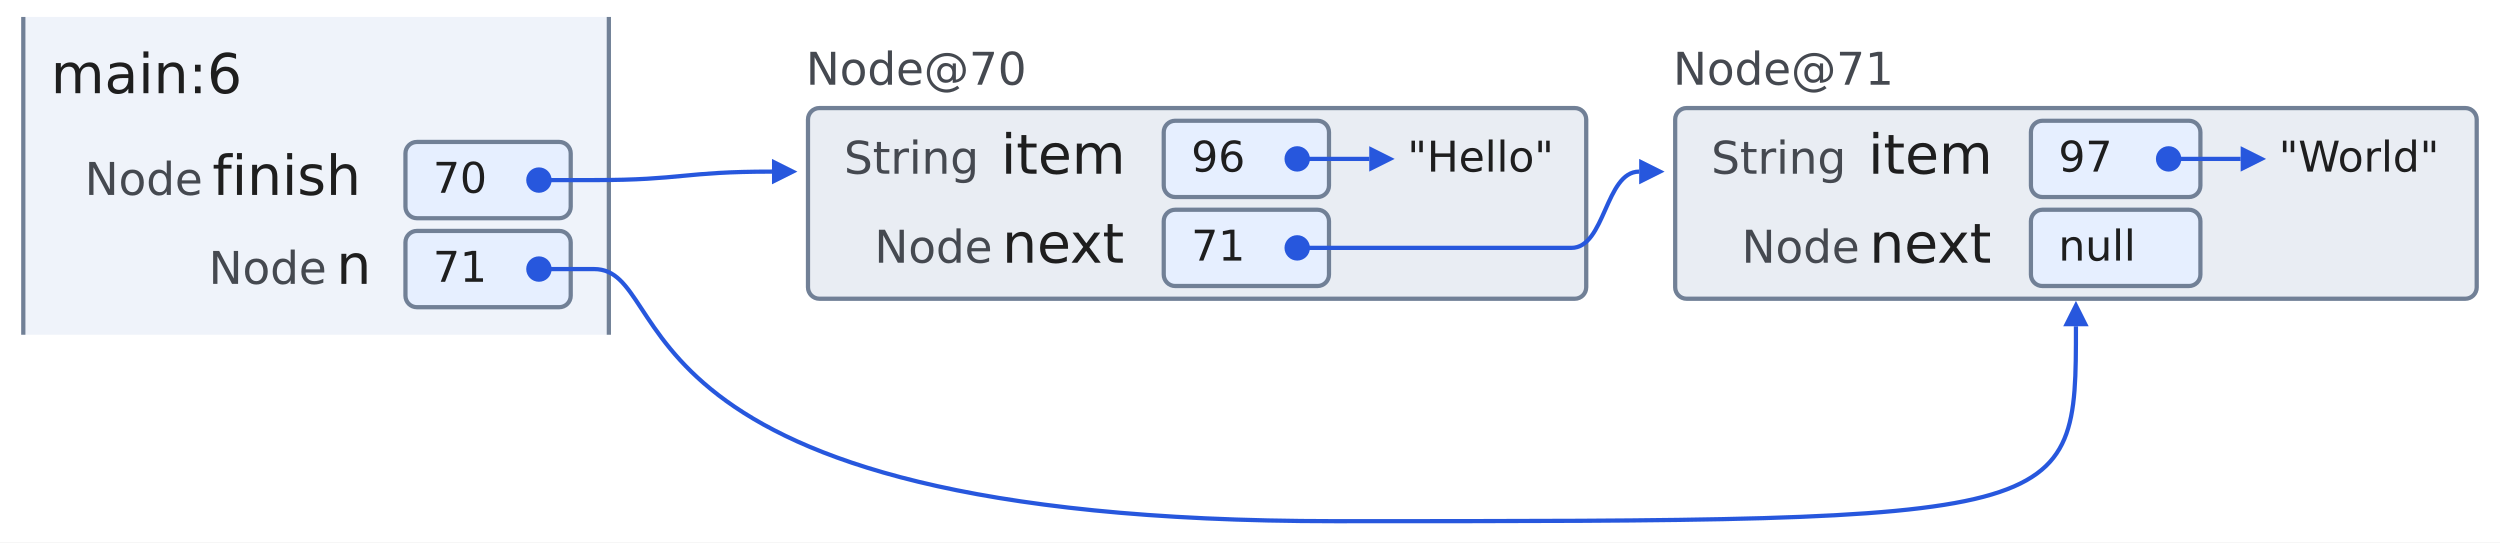
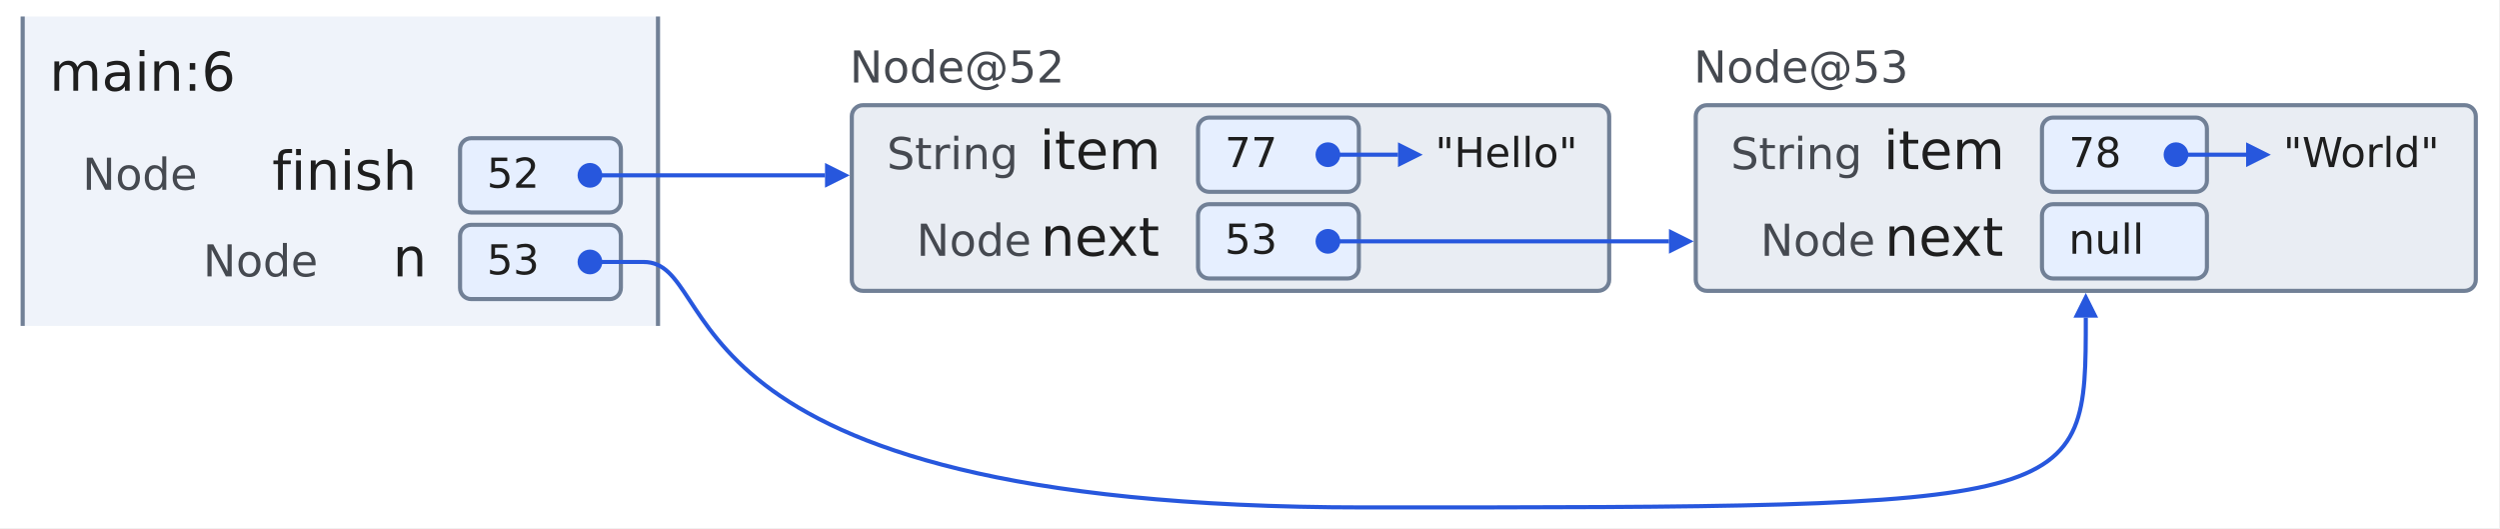
- <svg xmlns="http://www.w3.org/2000/svg" width="590" height="128" viewBox="0 0 590 128" role="img" aria-labelledby="state-title" aria-describedby="state-description" style="user-select:text;-webkit-user-select:text" class="codevis-diagram">
+ <svg xmlns="http://www.w3.org/2000/svg" width="606" height="128" viewBox="0 0 606 128" role="img" aria-labelledby="state-title" aria-describedby="state-description" style="user-select:text;-webkit-user-select:text" class="codevis-diagram">
  <style>
:is(.ExecutionVisualizer, .codevis-render-page, .codevis-json, svg.codevis-diagram) { --_codevis-canvas:#ffffff;--_codevis-stack:#f8f9fb;--_codevis-activeStack:#eff3fa;--_codevis-object:#e9edf3;--_codevis-value:#e6efff;--_codevis-text:#1e1e1e;--_codevis-muted:#454950;--_codevis-border:#718096;--_codevis-arrow:#2757dd;--_codevis-inactiveArrow:#788496;--_codevis-special:#8a1c3a; }
[data-theme="dark"] :is(.ExecutionVisualizer, .codevis-render-page, .codevis-json, svg.codevis-diagram):not([data-codevis-theme]),
:is(.ExecutionVisualizer, .codevis-render-page, .codevis-json, svg.codevis-diagram)[data-codevis-theme="dark"] { --_codevis-canvas:#131416;--_codevis-stack:#1a1c1e;--_codevis-activeStack:#1c2736;--_codevis-object:#252b34;--_codevis-value:#233754;--_codevis-text:#cfd0d0;--_codevis-muted:#c9cdd3;--_codevis-border:#8b98aa;--_codevis-arrow:#5ca5ff;--_codevis-inactiveArrow:#758397;--_codevis-special:#ffd0dc; }
@media (prefers-color-scheme: dark) {
  [data-theme="auto"] :is(.ExecutionVisualizer, .codevis-render-page, .codevis-json, svg.codevis-diagram):not([data-codevis-theme="light"]):not([data-codevis-theme="dark"]),
  :is(.ExecutionVisualizer, .codevis-render-page, .codevis-json, svg.codevis-diagram)[data-codevis-theme="auto"] { --_codevis-canvas:#131416;--_codevis-stack:#1a1c1e;--_codevis-activeStack:#1c2736;--_codevis-object:#252b34;--_codevis-value:#233754;--_codevis-text:#cfd0d0;--_codevis-muted:#c9cdd3;--_codevis-border:#8b98aa;--_codevis-arrow:#5ca5ff;--_codevis-inactiveArrow:#758397;--_codevis-special:#ffd0dc; }
}
/* An explicit instance choice wins over both the host and the OS preference. */
:is(.ExecutionVisualizer, .codevis-render-page, .codevis-json, svg.codevis-diagram)[data-codevis-theme="light"] { --_codevis-canvas:#ffffff;--_codevis-stack:#f8f9fb;--_codevis-activeStack:#eff3fa;--_codevis-object:#e9edf3;--_codevis-value:#e6efff;--_codevis-text:#1e1e1e;--_codevis-muted:#454950;--_codevis-border:#718096;--_codevis-arrow:#2757dd;--_codevis-inactiveArrow:#788496;--_codevis-special:#8a1c3a; }
:is(.ExecutionVisualizer, .codevis-render-page, .codevis-json, svg.codevis-diagram)[data-codevis-theme="dark"] { --_codevis-canvas:#131416;--_codevis-stack:#1a1c1e;--_codevis-activeStack:#1c2736;--_codevis-object:#252b34;--_codevis-value:#233754;--_codevis-text:#cfd0d0;--_codevis-muted:#c9cdd3;--_codevis-border:#8b98aa;--_codevis-arrow:#5ca5ff;--_codevis-inactiveArrow:#758397;--_codevis-special:#ffd0dc; }
svg.codevis-diagram:not(:root) { --_codevis-canvas: transparent !important; }

svg.codevis-diagram [data-codevis-fill="canvas"] { fill: var(--codevis-canvas, var(--_codevis-canvas, #ffffff)); }
svg.codevis-diagram [data-codevis-stroke="canvas"] { stroke: var(--codevis-canvas, var(--_codevis-canvas, #ffffff)); }

svg.codevis-diagram [data-codevis-fill="stack"] { fill: var(--codevis-stack, var(--_codevis-stack, #f8f9fb)); }
svg.codevis-diagram [data-codevis-stroke="stack"] { stroke: var(--codevis-stack, var(--_codevis-stack, #f8f9fb)); }

svg.codevis-diagram [data-codevis-fill="activeStack"] { fill: var(--codevis-activeStack, var(--_codevis-activeStack, #eff3fa)); }
svg.codevis-diagram [data-codevis-stroke="activeStack"] { stroke: var(--codevis-activeStack, var(--_codevis-activeStack, #eff3fa)); }

svg.codevis-diagram [data-codevis-fill="object"] { fill: var(--codevis-object, var(--_codevis-object, #e9edf3)); }
svg.codevis-diagram [data-codevis-stroke="object"] { stroke: var(--codevis-object, var(--_codevis-object, #e9edf3)); }

svg.codevis-diagram [data-codevis-fill="value"] { fill: var(--codevis-value, var(--_codevis-value, #e6efff)); }
svg.codevis-diagram [data-codevis-stroke="value"] { stroke: var(--codevis-value, var(--_codevis-value, #e6efff)); }

svg.codevis-diagram [data-codevis-fill="text"] { fill: var(--codevis-text, var(--_codevis-text, #1e1e1e)); }
svg.codevis-diagram [data-codevis-stroke="text"] { stroke: var(--codevis-text, var(--_codevis-text, #1e1e1e)); }

svg.codevis-diagram [data-codevis-fill="muted"] { fill: var(--codevis-muted, var(--_codevis-muted, #454950)); }
svg.codevis-diagram [data-codevis-stroke="muted"] { stroke: var(--codevis-muted, var(--_codevis-muted, #454950)); }

svg.codevis-diagram [data-codevis-fill="border"] { fill: var(--codevis-border, var(--_codevis-border, #718096)); }
svg.codevis-diagram [data-codevis-stroke="border"] { stroke: var(--codevis-border, var(--_codevis-border, #718096)); }

svg.codevis-diagram [data-codevis-fill="arrow"] { fill: var(--codevis-arrow, var(--_codevis-arrow, #2757dd)); }
svg.codevis-diagram [data-codevis-stroke="arrow"] { stroke: var(--codevis-arrow, var(--_codevis-arrow, #2757dd)); }

svg.codevis-diagram [data-codevis-fill="inactiveArrow"] { fill: var(--codevis-inactiveArrow, var(--_codevis-inactiveArrow, #788496)); }
svg.codevis-diagram [data-codevis-stroke="inactiveArrow"] { stroke: var(--codevis-inactiveArrow, var(--_codevis-inactiveArrow, #788496)); }

svg.codevis-diagram [data-codevis-fill="special"] { fill: var(--codevis-special, var(--_codevis-special, #8a1c3a)); }
svg.codevis-diagram [data-codevis-stroke="special"] { stroke: var(--codevis-special, var(--_codevis-special, #8a1c3a)); }

@media print {
  :is(.ExecutionVisualizer, .codevis-render-page, .codevis-json, svg.codevis-diagram) { --_codevis-canvas:#ffffff !important;--_codevis-stack:#f8f9fb !important;--_codevis-activeStack:#eff3fa !important;--_codevis-object:#e9edf3 !important;--_codevis-value:#e6efff !important;--_codevis-text:#1e1e1e !important;--_codevis-muted:#454950 !important;--_codevis-border:#718096 !important;--_codevis-arrow:#2757dd !important;--_codevis-inactiveArrow:#788496 !important;--_codevis-special:#8a1c3a !important; }
}
</style>
-   <rect width="590" height="128" fill="#ffffff" data-codevis-fill="canvas" pointer-events="none" />
+   <rect width="606" height="128" fill="#ffffff" data-codevis-fill="canvas" pointer-events="none" />
  <defs />
  <g opacity="1">
    <g opacity="1">
      <g opacity="1">
        <g opacity="1">
          <g opacity="1">
            <g opacity="1" />
            <g opacity="1">
              <g opacity="1">
-                 <rect x="5" y="4" width="139.188" height="75" rx="0" fill="rgb(239, 243, 250)" data-codevis-fill="activeStack" pointer-events="none" />
-                 <line x1="143.688" y1="4" x2="143.688" y2="79" stroke="rgb(113, 128, 150)" stroke-width="1" data-codevis-stroke="border" pointer-events="none" />
+                 <rect x="5" y="4" width="155.062" height="75" rx="0" fill="rgb(239, 243, 250)" data-codevis-fill="activeStack" pointer-events="none" />
+                 <line x1="159.562" y1="4" x2="159.562" y2="79" stroke="rgb(113, 128, 150)" stroke-width="1" data-codevis-stroke="border" pointer-events="none" />
                <line x1="5.5" y1="4" x2="5.5" y2="79" stroke="rgb(113, 128, 150)" stroke-width="1" data-codevis-stroke="border" pointer-events="none" />
                <g opacity="1">
                  <text y="22" fill="rgb(30, 30, 30)" font-family="Recursive, &quot;DejaVu Sans&quot;, Arial, sans-serif" font-size="13px" font-weight="400" font-style="normal" xml:space="preserve" text-decoration="none" style="white-space:pre;font-variation-settings:&quot;MONO&quot; 1" data-codevis-fill="text" x="12" textLength="43.422" lengthAdjust="spacingAndGlyphs">main:6</text>
                </g>
                <g opacity="1">
                  <g opacity="1">
                    <g opacity="1">
                      <g opacity="1">
                        <text y="46" fill="rgb(69, 73, 80)" font-family="Recursive, &quot;DejaVu Sans&quot;, Arial, sans-serif" font-size="10.667px" font-weight="400" font-style="normal" xml:space="preserve" text-decoration="none" style="white-space:pre;font-variation-settings:&quot;MONO&quot; 1" data-codevis-fill="muted" x="20" textLength="26.125" lengthAdjust="spacingAndGlyphs">Node</text>
                      </g>
-                       <text y="46" fill="rgb(30, 30, 30)" font-family="Recursive, &quot;DejaVu Sans&quot;, Arial, sans-serif" font-size="13px" font-weight="400" font-style="normal" xml:space="preserve" text-decoration="none" style="white-space:pre;font-variation-settings:&quot;MONO&quot; 1" data-codevis-fill="text" x="50.125" textLength="37.062" lengthAdjust="spacingAndGlyphs">finish</text>
-                     </g>
-                     <g opacity="1">
-                       <g opacity="1">
-                         <rect x="95.188" y="33" width="40" height="19" rx="3.2" fill="rgb(230, 239, 255)" data-codevis-fill="value" pointer-events="none" />
-                         <rect x="95.688" y="33.5" width="39" height="18" rx="2.7" fill="none" stroke="rgb(113, 128, 150)" stroke-width="1" data-codevis-stroke="border" pointer-events="none" />
-                         <g opacity="1">
-                           <text y="45.5" fill="rgb(30, 30, 30)" font-family="Recursive, &quot;DejaVu Sans&quot;, Arial, sans-serif" font-size="10px" font-weight="400" font-style="normal" xml:space="preserve" text-decoration="none" style="white-space:pre;font-variation-settings:&quot;MONO&quot; 1" data-codevis-fill="text" x="102.188" textLength="12" lengthAdjust="spacingAndGlyphs">70</text>
+                       <text y="46" fill="rgb(30, 30, 30)" font-family="Recursive, &quot;DejaVu Sans&quot;, Arial, sans-serif" font-size="13px" font-weight="400" font-style="normal" xml:space="preserve" text-decoration="none" style="white-space:pre;font-variation-settings:&quot;MONO&quot; 1" data-codevis-fill="text" x="66" textLength="37.062" lengthAdjust="spacingAndGlyphs">finish</text>
+                     </g>
+                     <g opacity="1">
+                       <g opacity="1">
+                         <rect x="111.062" y="33" width="40" height="19" rx="3.2" fill="rgb(230, 239, 255)" data-codevis-fill="value" pointer-events="none" />
+                         <rect x="111.562" y="33.5" width="39" height="18" rx="2.7" fill="none" stroke="rgb(113, 128, 150)" stroke-width="1" data-codevis-stroke="border" pointer-events="none" />
+                         <g opacity="1">
+                           <text y="45.5" fill="rgb(30, 30, 30)" font-family="Recursive, &quot;DejaVu Sans&quot;, Arial, sans-serif" font-size="10px" font-weight="400" font-style="normal" xml:space="preserve" text-decoration="none" style="white-space:pre;font-variation-settings:&quot;MONO&quot; 1" data-codevis-fill="text" x="118.062" textLength="12" lengthAdjust="spacingAndGlyphs">52</text>
                        </g>
                      </g>
                    </g>
                  </g>
                  <g opacity="1">
                    <g opacity="1">
                      <g opacity="1">
                        <text y="67" fill="rgb(69, 73, 80)" font-family="Recursive, &quot;DejaVu Sans&quot;, Arial, sans-serif" font-size="10.667px" font-weight="400" font-style="normal" xml:space="preserve" text-decoration="none" style="white-space:pre;font-variation-settings:&quot;MONO&quot; 1" data-codevis-fill="muted" x="49.25" textLength="26.125" lengthAdjust="spacingAndGlyphs">Node</text>
                      </g>
-                       <text y="67" fill="rgb(30, 30, 30)" font-family="Recursive, &quot;DejaVu Sans&quot;, Arial, sans-serif" font-size="13px" font-weight="400" font-style="normal" xml:space="preserve" text-decoration="none" style="white-space:pre;font-variation-settings:&quot;MONO&quot; 1" data-codevis-fill="text" x="79.375" textLength="7.812" lengthAdjust="spacingAndGlyphs">n</text>
-                     </g>
-                     <g opacity="1">
-                       <g opacity="1">
-                         <rect x="95.188" y="54" width="40" height="19" rx="3.2" fill="rgb(230, 239, 255)" data-codevis-fill="value" pointer-events="none" />
-                         <rect x="95.688" y="54.5" width="39" height="18" rx="2.7" fill="none" stroke="rgb(113, 128, 150)" stroke-width="1" data-codevis-stroke="border" pointer-events="none" />
-                         <g opacity="1">
-                           <text y="66.5" fill="rgb(30, 30, 30)" font-family="Recursive, &quot;DejaVu Sans&quot;, Arial, sans-serif" font-size="10px" font-weight="400" font-style="normal" xml:space="preserve" text-decoration="none" style="white-space:pre;font-variation-settings:&quot;MONO&quot; 1" data-codevis-fill="text" x="102.188" textLength="12" lengthAdjust="spacingAndGlyphs">71</text>
+                       <text y="67" fill="rgb(30, 30, 30)" font-family="Recursive, &quot;DejaVu Sans&quot;, Arial, sans-serif" font-size="13px" font-weight="400" font-style="normal" xml:space="preserve" text-decoration="none" style="white-space:pre;font-variation-settings:&quot;MONO&quot; 1" data-codevis-fill="text" x="95.25" textLength="7.812" lengthAdjust="spacingAndGlyphs">n</text>
+                     </g>
+                     <g opacity="1">
+                       <g opacity="1">
+                         <rect x="111.062" y="54" width="40" height="19" rx="3.2" fill="rgb(230, 239, 255)" data-codevis-fill="value" pointer-events="none" />
+                         <rect x="111.562" y="54.5" width="39" height="18" rx="2.7" fill="none" stroke="rgb(113, 128, 150)" stroke-width="1" data-codevis-stroke="border" pointer-events="none" />
+                         <g opacity="1">
+                           <text y="66.5" fill="rgb(30, 30, 30)" font-family="Recursive, &quot;DejaVu Sans&quot;, Arial, sans-serif" font-size="10px" font-weight="400" font-style="normal" xml:space="preserve" text-decoration="none" style="white-space:pre;font-variation-settings:&quot;MONO&quot; 1" data-codevis-fill="text" x="118.062" textLength="12" lengthAdjust="spacingAndGlyphs">53</text>
                        </g>
                      </g>
                    </g>
                  </g>
                </g>
              </g>
            </g>
          </g>
          <g opacity="1">
            <g opacity="1">
              <g opacity="1">
                <g opacity="1">
                  <g opacity="1">
                    <g opacity="1">
-                       <text y="20" fill="rgb(69, 73, 80)" font-family="Recursive, &quot;DejaVu Sans&quot;, Arial, sans-serif" font-size="10.667px" font-weight="400" font-style="normal" xml:space="preserve" text-decoration="none" style="white-space:pre;font-variation-settings:&quot;MONO&quot; 1" data-codevis-fill="muted" x="190.188" textLength="50.109" lengthAdjust="spacingAndGlyphs">Node@70</text>
-                     </g>
-                     <g opacity="1">
-                       <rect x="190.188" y="25" width="184.656" height="46" rx="3.2" fill="rgb(233, 237, 243)" data-codevis-fill="object" pointer-events="none" />
-                       <rect x="190.688" y="25.5" width="183.656" height="45" rx="2.7" fill="none" stroke="rgb(113, 128, 150)" stroke-width="1" data-codevis-stroke="border" pointer-events="none" />
-                       <g opacity="1">
-                         <g opacity="1">
-                           <rect x="193.188" y="28" width="78.953" height="19" rx="0" fill="rgb(233, 237, 243)" data-codevis-fill="object" pointer-events="none" />
-                           <g opacity="1">
-                             <text y="41" fill="rgb(69, 73, 80)" font-family="Recursive, &quot;DejaVu Sans&quot;, Arial, sans-serif" font-size="10.667px" font-weight="400" font-style="normal" xml:space="preserve" text-decoration="none" style="white-space:pre;font-variation-settings:&quot;MONO&quot; 1" data-codevis-fill="muted" x="199.188" textLength="33.047" lengthAdjust="spacingAndGlyphs">String</text>
-                           </g>
-                           <g opacity="1">
-                             <text y="41" fill="rgb(30, 30, 30)" font-family="Recursive, &quot;DejaVu Sans&quot;, Arial, sans-serif" font-size="13px" font-weight="400" font-style="normal" xml:space="preserve" text-decoration="none" style="white-space:pre;font-variation-settings:&quot;MONO&quot; 1" data-codevis-fill="text" x="236.234" textLength="29.906" lengthAdjust="spacingAndGlyphs">item</text>
-                           </g>
-                         </g>
-                         <g opacity="1">
-                           <rect x="274.141" y="28" width="97.703" height="19" rx="3.2" fill="rgb(233, 237, 243)" data-codevis-fill="object" pointer-events="none" />
-                           <g opacity="1">
-                             <g opacity="1">
-                               <rect x="274.141" y="28" width="40" height="19" rx="3.2" fill="rgb(230, 239, 255)" data-codevis-fill="value" pointer-events="none" />
-                               <rect x="274.641" y="28.5" width="39" height="18" rx="2.7" fill="none" stroke="rgb(113, 128, 150)" stroke-width="1" data-codevis-stroke="border" pointer-events="none" />
-                               <text y="40.5" fill="rgb(30, 30, 30)" font-family="Recursive, &quot;DejaVu Sans&quot;, Arial, sans-serif" font-size="10px" font-weight="400" font-style="normal" xml:space="preserve" text-decoration="none" style="white-space:pre;font-variation-settings:&quot;MONO&quot; 1" data-codevis-fill="text" x="281.141" textLength="12" lengthAdjust="spacingAndGlyphs">96</text>
-                             </g>
-                             <g opacity="1">
-                               <text y="40.5" fill="rgb(30, 30, 30)" font-family="Recursive, &quot;DejaVu Sans&quot;, Arial, sans-serif" font-size="10px" font-weight="400" font-style="normal" xml:space="preserve" text-decoration="none" style="white-space:pre;font-variation-settings:&quot;MONO&quot; 1" data-codevis-fill="text" x="332.141" textLength="36.703" lengthAdjust="spacingAndGlyphs">"Hello"</text>
-                             </g>
-                           </g>
-                         </g>
-                       </g>
-                       <g opacity="1">
-                         <g opacity="1">
-                           <rect x="193.188" y="49" width="78.953" height="19" rx="0" fill="rgb(233, 237, 243)" data-codevis-fill="object" pointer-events="none" />
-                           <g opacity="1">
-                             <text y="62" fill="rgb(69, 73, 80)" font-family="Recursive, &quot;DejaVu Sans&quot;, Arial, sans-serif" font-size="10.667px" font-weight="400" font-style="normal" xml:space="preserve" text-decoration="none" style="white-space:pre;font-variation-settings:&quot;MONO&quot; 1" data-codevis-fill="muted" x="206.375" textLength="26.125" lengthAdjust="spacingAndGlyphs">Node</text>
-                           </g>
-                           <g opacity="1">
-                             <text y="62" fill="rgb(30, 30, 30)" font-family="Recursive, &quot;DejaVu Sans&quot;, Arial, sans-serif" font-size="13px" font-weight="400" font-style="normal" xml:space="preserve" text-decoration="none" style="white-space:pre;font-variation-settings:&quot;MONO&quot; 1" data-codevis-fill="text" x="236.5" textLength="29.641" lengthAdjust="spacingAndGlyphs">next</text>
-                           </g>
-                         </g>
-                         <g opacity="1">
-                           <rect x="274.141" y="49" width="97.703" height="19" rx="3.2" fill="rgb(233, 237, 243)" data-codevis-fill="object" pointer-events="none" />
-                           <g opacity="1">
-                             <rect x="274.141" y="49" width="40" height="19" rx="3.2" fill="rgb(230, 239, 255)" data-codevis-fill="value" pointer-events="none" />
-                             <rect x="274.641" y="49.5" width="39" height="18" rx="2.7" fill="none" stroke="rgb(113, 128, 150)" stroke-width="1" data-codevis-stroke="border" pointer-events="none" />
-                             <g opacity="1">
-                               <text y="61.5" fill="rgb(30, 30, 30)" font-family="Recursive, &quot;DejaVu Sans&quot;, Arial, sans-serif" font-size="10px" font-weight="400" font-style="normal" xml:space="preserve" text-decoration="none" style="white-space:pre;font-variation-settings:&quot;MONO&quot; 1" data-codevis-fill="text" x="281.141" textLength="12" lengthAdjust="spacingAndGlyphs">71</text>
-                             </g>
-                           </g>
-                         </g>
-                       </g>
-                     </g>
-                   </g>
-                 </g>
-                 <g opacity="1">
-                   <g opacity="1">
-                     <g opacity="1">
-                       <text y="20" fill="rgb(69, 73, 80)" font-family="Recursive, &quot;DejaVu Sans&quot;, Arial, sans-serif" font-size="10.667px" font-weight="400" font-style="normal" xml:space="preserve" text-decoration="none" style="white-space:pre;font-variation-settings:&quot;MONO&quot; 1" data-codevis-fill="muted" x="394.844" textLength="50.109" lengthAdjust="spacingAndGlyphs">Node@71</text>
-                     </g>
-                     <g opacity="1">
-                       <rect x="394.844" y="25" width="190.156" height="46" rx="3.2" fill="rgb(233, 237, 243)" data-codevis-fill="object" pointer-events="none" />
-                       <rect x="395.344" y="25.5" width="189.156" height="45" rx="2.7" fill="none" stroke="rgb(113, 128, 150)" stroke-width="1" data-codevis-stroke="border" pointer-events="none" />
-                       <g opacity="1">
-                         <g opacity="1">
-                           <rect x="397.844" y="28" width="78.953" height="19" rx="0" fill="rgb(233, 237, 243)" data-codevis-fill="object" pointer-events="none" />
-                           <g opacity="1">
-                             <text y="41" fill="rgb(69, 73, 80)" font-family="Recursive, &quot;DejaVu Sans&quot;, Arial, sans-serif" font-size="10.667px" font-weight="400" font-style="normal" xml:space="preserve" text-decoration="none" style="white-space:pre;font-variation-settings:&quot;MONO&quot; 1" data-codevis-fill="muted" x="403.844" textLength="33.047" lengthAdjust="spacingAndGlyphs">String</text>
-                           </g>
-                           <g opacity="1">
-                             <text y="41" fill="rgb(30, 30, 30)" font-family="Recursive, &quot;DejaVu Sans&quot;, Arial, sans-serif" font-size="13px" font-weight="400" font-style="normal" xml:space="preserve" text-decoration="none" style="white-space:pre;font-variation-settings:&quot;MONO&quot; 1" data-codevis-fill="text" x="440.891" textLength="29.906" lengthAdjust="spacingAndGlyphs">item</text>
-                           </g>
-                         </g>
-                         <g opacity="1">
-                           <rect x="478.797" y="28" width="103.203" height="19" rx="3.2" fill="rgb(233, 237, 243)" data-codevis-fill="object" pointer-events="none" />
-                           <g opacity="1">
-                             <g opacity="1">
-                               <rect x="478.797" y="28" width="41" height="19" rx="3.2" fill="rgb(230, 239, 255)" data-codevis-fill="value" pointer-events="none" />
-                               <rect x="479.297" y="28.5" width="40" height="18" rx="2.7" fill="none" stroke="rgb(113, 128, 150)" stroke-width="1" data-codevis-stroke="border" pointer-events="none" />
-                               <text y="40.5" fill="rgb(30, 30, 30)" font-family="Recursive, &quot;DejaVu Sans&quot;, Arial, sans-serif" font-size="10px" font-weight="400" font-style="normal" xml:space="preserve" text-decoration="none" style="white-space:pre;font-variation-settings:&quot;MONO&quot; 1" data-codevis-fill="text" x="485.797" textLength="12" lengthAdjust="spacingAndGlyphs">97</text>
-                             </g>
-                             <g opacity="1">
-                               <text y="40.5" fill="rgb(30, 30, 30)" font-family="Recursive, &quot;DejaVu Sans&quot;, Arial, sans-serif" font-size="10px" font-weight="400" font-style="normal" xml:space="preserve" text-decoration="none" style="white-space:pre;font-variation-settings:&quot;MONO&quot; 1" data-codevis-fill="text" x="537.797" textLength="41.203" lengthAdjust="spacingAndGlyphs">"World"</text>
-                             </g>
-                           </g>
-                         </g>
-                       </g>
-                       <g opacity="1">
-                         <g opacity="1">
-                           <rect x="397.844" y="49" width="78.953" height="19" rx="0" fill="rgb(233, 237, 243)" data-codevis-fill="object" pointer-events="none" />
-                           <g opacity="1">
-                             <text y="62" fill="rgb(69, 73, 80)" font-family="Recursive, &quot;DejaVu Sans&quot;, Arial, sans-serif" font-size="10.667px" font-weight="400" font-style="normal" xml:space="preserve" text-decoration="none" style="white-space:pre;font-variation-settings:&quot;MONO&quot; 1" data-codevis-fill="muted" x="411.031" textLength="26.125" lengthAdjust="spacingAndGlyphs">Node</text>
-                           </g>
-                           <g opacity="1">
-                             <text y="62" fill="rgb(30, 30, 30)" font-family="Recursive, &quot;DejaVu Sans&quot;, Arial, sans-serif" font-size="13px" font-weight="400" font-style="normal" xml:space="preserve" text-decoration="none" style="white-space:pre;font-variation-settings:&quot;MONO&quot; 1" data-codevis-fill="text" x="441.156" textLength="29.641" lengthAdjust="spacingAndGlyphs">next</text>
-                           </g>
-                         </g>
-                         <g opacity="1">
-                           <rect x="478.797" y="49" width="103.203" height="19" rx="3.2" fill="rgb(233, 237, 243)" data-codevis-fill="object" pointer-events="none" />
-                           <g opacity="1">
-                             <rect x="478.797" y="49" width="41" height="19" rx="3.2" fill="rgb(230, 239, 255)" data-codevis-fill="value" pointer-events="none" />
-                             <rect x="479.297" y="49.5" width="40" height="18" rx="2.7" fill="none" stroke="rgb(113, 128, 150)" stroke-width="1" data-codevis-stroke="border" pointer-events="none" />
-                             <g opacity="1">
-                               <text y="61.5" fill="rgb(30, 30, 30)" font-family="Recursive, &quot;DejaVu Sans&quot;, Arial, sans-serif" font-size="10px" font-weight="400" font-style="normal" xml:space="preserve" text-decoration="none" style="white-space:pre;font-variation-settings:&quot;MONO&quot; 1" data-codevis-fill="text" x="485.797" textLength="19" lengthAdjust="spacingAndGlyphs">null</text>
+                       <text y="20" fill="rgb(69, 73, 80)" font-family="Recursive, &quot;DejaVu Sans&quot;, Arial, sans-serif" font-size="10.667px" font-weight="400" font-style="normal" xml:space="preserve" text-decoration="none" style="white-space:pre;font-variation-settings:&quot;MONO&quot; 1" data-codevis-fill="muted" x="206.062" textLength="50.109" lengthAdjust="spacingAndGlyphs">Node@52</text>
+                     </g>
+                     <g opacity="1">
+                       <rect x="206.062" y="25" width="184.656" height="46" rx="3.2" fill="rgb(233, 237, 243)" data-codevis-fill="object" pointer-events="none" />
+                       <rect x="206.562" y="25.5" width="183.656" height="45" rx="2.7" fill="none" stroke="rgb(113, 128, 150)" stroke-width="1" data-codevis-stroke="border" pointer-events="none" />
+                       <g opacity="1">
+                         <g opacity="1">
+                           <rect x="209.062" y="28" width="78.953" height="19" rx="0" fill="rgb(233, 237, 243)" data-codevis-fill="object" pointer-events="none" />
+                           <g opacity="1">
+                             <text y="41" fill="rgb(69, 73, 80)" font-family="Recursive, &quot;DejaVu Sans&quot;, Arial, sans-serif" font-size="10.667px" font-weight="400" font-style="normal" xml:space="preserve" text-decoration="none" style="white-space:pre;font-variation-settings:&quot;MONO&quot; 1" data-codevis-fill="muted" x="215.062" textLength="33.047" lengthAdjust="spacingAndGlyphs">String</text>
+                           </g>
+                           <g opacity="1">
+                             <text y="41" fill="rgb(30, 30, 30)" font-family="Recursive, &quot;DejaVu Sans&quot;, Arial, sans-serif" font-size="13px" font-weight="400" font-style="normal" xml:space="preserve" text-decoration="none" style="white-space:pre;font-variation-settings:&quot;MONO&quot; 1" data-codevis-fill="text" x="252.109" textLength="29.906" lengthAdjust="spacingAndGlyphs">item</text>
+                           </g>
+                         </g>
+                         <g opacity="1">
+                           <rect x="290.016" y="28" width="97.703" height="19" rx="3.2" fill="rgb(233, 237, 243)" data-codevis-fill="object" pointer-events="none" />
+                           <g opacity="1">
+                             <g opacity="1">
+                               <rect x="290.016" y="28" width="40" height="19" rx="3.2" fill="rgb(230, 239, 255)" data-codevis-fill="value" pointer-events="none" />
+                               <rect x="290.516" y="28.5" width="39" height="18" rx="2.7" fill="none" stroke="rgb(113, 128, 150)" stroke-width="1" data-codevis-stroke="border" pointer-events="none" />
+                               <text y="40.5" fill="rgb(30, 30, 30)" font-family="Recursive, &quot;DejaVu Sans&quot;, Arial, sans-serif" font-size="10px" font-weight="400" font-style="normal" xml:space="preserve" text-decoration="none" style="white-space:pre;font-variation-settings:&quot;MONO&quot; 1" data-codevis-fill="text" x="297.016" textLength="12" lengthAdjust="spacingAndGlyphs">77</text>
+                             </g>
+                             <g opacity="1">
+                               <text y="40.5" fill="rgb(30, 30, 30)" font-family="Recursive, &quot;DejaVu Sans&quot;, Arial, sans-serif" font-size="10px" font-weight="400" font-style="normal" xml:space="preserve" text-decoration="none" style="white-space:pre;font-variation-settings:&quot;MONO&quot; 1" data-codevis-fill="text" x="348.016" textLength="36.703" lengthAdjust="spacingAndGlyphs">"Hello"</text>
+                             </g>
+                           </g>
+                         </g>
+                       </g>
+                       <g opacity="1">
+                         <g opacity="1">
+                           <rect x="209.062" y="49" width="78.953" height="19" rx="0" fill="rgb(233, 237, 243)" data-codevis-fill="object" pointer-events="none" />
+                           <g opacity="1">
+                             <text y="62" fill="rgb(69, 73, 80)" font-family="Recursive, &quot;DejaVu Sans&quot;, Arial, sans-serif" font-size="10.667px" font-weight="400" font-style="normal" xml:space="preserve" text-decoration="none" style="white-space:pre;font-variation-settings:&quot;MONO&quot; 1" data-codevis-fill="muted" x="222.25" textLength="26.125" lengthAdjust="spacingAndGlyphs">Node</text>
+                           </g>
+                           <g opacity="1">
+                             <text y="62" fill="rgb(30, 30, 30)" font-family="Recursive, &quot;DejaVu Sans&quot;, Arial, sans-serif" font-size="13px" font-weight="400" font-style="normal" xml:space="preserve" text-decoration="none" style="white-space:pre;font-variation-settings:&quot;MONO&quot; 1" data-codevis-fill="text" x="252.375" textLength="29.641" lengthAdjust="spacingAndGlyphs">next</text>
+                           </g>
+                         </g>
+                         <g opacity="1">
+                           <rect x="290.016" y="49" width="97.703" height="19" rx="3.2" fill="rgb(233, 237, 243)" data-codevis-fill="object" pointer-events="none" />
+                           <g opacity="1">
+                             <rect x="290.016" y="49" width="40" height="19" rx="3.2" fill="rgb(230, 239, 255)" data-codevis-fill="value" pointer-events="none" />
+                             <rect x="290.516" y="49.5" width="39" height="18" rx="2.7" fill="none" stroke="rgb(113, 128, 150)" stroke-width="1" data-codevis-stroke="border" pointer-events="none" />
+                             <g opacity="1">
+                               <text y="61.5" fill="rgb(30, 30, 30)" font-family="Recursive, &quot;DejaVu Sans&quot;, Arial, sans-serif" font-size="10px" font-weight="400" font-style="normal" xml:space="preserve" text-decoration="none" style="white-space:pre;font-variation-settings:&quot;MONO&quot; 1" data-codevis-fill="text" x="297.016" textLength="12" lengthAdjust="spacingAndGlyphs">53</text>
+                             </g>
+                           </g>
+                         </g>
+                       </g>
+                     </g>
+                   </g>
+                 </g>
+                 <g opacity="1">
+                   <g opacity="1">
+                     <g opacity="1">
+                       <text y="20" fill="rgb(69, 73, 80)" font-family="Recursive, &quot;DejaVu Sans&quot;, Arial, sans-serif" font-size="10.667px" font-weight="400" font-style="normal" xml:space="preserve" text-decoration="none" style="white-space:pre;font-variation-settings:&quot;MONO&quot; 1" data-codevis-fill="muted" x="410.719" textLength="50.109" lengthAdjust="spacingAndGlyphs">Node@53</text>
+                     </g>
+                     <g opacity="1">
+                       <rect x="410.719" y="25" width="190.156" height="46" rx="3.2" fill="rgb(233, 237, 243)" data-codevis-fill="object" pointer-events="none" />
+                       <rect x="411.219" y="25.5" width="189.156" height="45" rx="2.7" fill="none" stroke="rgb(113, 128, 150)" stroke-width="1" data-codevis-stroke="border" pointer-events="none" />
+                       <g opacity="1">
+                         <g opacity="1">
+                           <rect x="413.719" y="28" width="78.953" height="19" rx="0" fill="rgb(233, 237, 243)" data-codevis-fill="object" pointer-events="none" />
+                           <g opacity="1">
+                             <text y="41" fill="rgb(69, 73, 80)" font-family="Recursive, &quot;DejaVu Sans&quot;, Arial, sans-serif" font-size="10.667px" font-weight="400" font-style="normal" xml:space="preserve" text-decoration="none" style="white-space:pre;font-variation-settings:&quot;MONO&quot; 1" data-codevis-fill="muted" x="419.719" textLength="33.047" lengthAdjust="spacingAndGlyphs">String</text>
+                           </g>
+                           <g opacity="1">
+                             <text y="41" fill="rgb(30, 30, 30)" font-family="Recursive, &quot;DejaVu Sans&quot;, Arial, sans-serif" font-size="13px" font-weight="400" font-style="normal" xml:space="preserve" text-decoration="none" style="white-space:pre;font-variation-settings:&quot;MONO&quot; 1" data-codevis-fill="text" x="456.766" textLength="29.906" lengthAdjust="spacingAndGlyphs">item</text>
+                           </g>
+                         </g>
+                         <g opacity="1">
+                           <rect x="494.672" y="28" width="103.203" height="19" rx="3.2" fill="rgb(233, 237, 243)" data-codevis-fill="object" pointer-events="none" />
+                           <g opacity="1">
+                             <g opacity="1">
+                               <rect x="494.672" y="28" width="41" height="19" rx="3.2" fill="rgb(230, 239, 255)" data-codevis-fill="value" pointer-events="none" />
+                               <rect x="495.172" y="28.5" width="40" height="18" rx="2.7" fill="none" stroke="rgb(113, 128, 150)" stroke-width="1" data-codevis-stroke="border" pointer-events="none" />
+                               <text y="40.5" fill="rgb(30, 30, 30)" font-family="Recursive, &quot;DejaVu Sans&quot;, Arial, sans-serif" font-size="10px" font-weight="400" font-style="normal" xml:space="preserve" text-decoration="none" style="white-space:pre;font-variation-settings:&quot;MONO&quot; 1" data-codevis-fill="text" x="501.672" textLength="12" lengthAdjust="spacingAndGlyphs">78</text>
+                             </g>
+                             <g opacity="1">
+                               <text y="40.5" fill="rgb(30, 30, 30)" font-family="Recursive, &quot;DejaVu Sans&quot;, Arial, sans-serif" font-size="10px" font-weight="400" font-style="normal" xml:space="preserve" text-decoration="none" style="white-space:pre;font-variation-settings:&quot;MONO&quot; 1" data-codevis-fill="text" x="553.672" textLength="41.203" lengthAdjust="spacingAndGlyphs">"World"</text>
+                             </g>
+                           </g>
+                         </g>
+                       </g>
+                       <g opacity="1">
+                         <g opacity="1">
+                           <rect x="413.719" y="49" width="78.953" height="19" rx="0" fill="rgb(233, 237, 243)" data-codevis-fill="object" pointer-events="none" />
+                           <g opacity="1">
+                             <text y="62" fill="rgb(69, 73, 80)" font-family="Recursive, &quot;DejaVu Sans&quot;, Arial, sans-serif" font-size="10.667px" font-weight="400" font-style="normal" xml:space="preserve" text-decoration="none" style="white-space:pre;font-variation-settings:&quot;MONO&quot; 1" data-codevis-fill="muted" x="426.906" textLength="26.125" lengthAdjust="spacingAndGlyphs">Node</text>
+                           </g>
+                           <g opacity="1">
+                             <text y="62" fill="rgb(30, 30, 30)" font-family="Recursive, &quot;DejaVu Sans&quot;, Arial, sans-serif" font-size="13px" font-weight="400" font-style="normal" xml:space="preserve" text-decoration="none" style="white-space:pre;font-variation-settings:&quot;MONO&quot; 1" data-codevis-fill="text" x="457.031" textLength="29.641" lengthAdjust="spacingAndGlyphs">next</text>
+                           </g>
+                         </g>
+                         <g opacity="1">
+                           <rect x="494.672" y="49" width="103.203" height="19" rx="3.2" fill="rgb(233, 237, 243)" data-codevis-fill="object" pointer-events="none" />
+                           <g opacity="1">
+                             <rect x="494.672" y="49" width="41" height="19" rx="3.2" fill="rgb(230, 239, 255)" data-codevis-fill="value" pointer-events="none" />
+                             <rect x="495.172" y="49.5" width="40" height="18" rx="2.7" fill="none" stroke="rgb(113, 128, 150)" stroke-width="1" data-codevis-stroke="border" pointer-events="none" />
+                             <g opacity="1">
+                               <text y="61.5" fill="rgb(30, 30, 30)" font-family="Recursive, &quot;DejaVu Sans&quot;, Arial, sans-serif" font-size="10px" font-weight="400" font-style="normal" xml:space="preserve" text-decoration="none" style="white-space:pre;font-variation-settings:&quot;MONO&quot; 1" data-codevis-fill="text" x="501.672" textLength="19" lengthAdjust="spacingAndGlyphs">null</text>
                            </g>
                          </g>
                        </g>
                      </g>
                    </g>
                  </g>
                </g>
              </g>
            </g>
          </g>
        </g>
      </g>
    </g>
  </g>
-   <path transform="matrix(1 0 0 1 -9 -80)" d="M 315.141 138.5 L 379.844 138.5 C 387.844 138.5 387.844 120.5 395.844 120.5" fill="none" fill-opacity="1" fill-rule="nonzero" stroke="rgb(39, 87, 221)" data-codevis-stroke="arrow" stroke-opacity="1" stroke-width="1px" stroke-linecap="butt" stroke-linejoin="miter" stroke-dasharray="none" opacity="1" pointer-events="none" />
-   <circle transform="matrix(1 0 0 1 -9 -80)" cx="315.141" cy="138.5" r="3" fill="rgb(39, 87, 221)" data-codevis-fill="arrow" fill-opacity="1" fill-rule="nonzero" stroke="none" stroke-opacity="1" stroke-width="1px" stroke-linecap="butt" stroke-linejoin="miter" stroke-dasharray="none" opacity="1" pointer-events="none" />
-   <polygon transform="matrix(1 0 0 1 -9 -80)" points="401.844,120.5 395.844,117.5 395.844,123.5" fill="rgb(39, 87, 221)" data-codevis-fill="arrow" fill-opacity="1" fill-rule="nonzero" stroke="none" stroke-opacity="1" stroke-width="1px" stroke-linecap="butt" stroke-linejoin="miter" stroke-dasharray="none" opacity="1" pointer-events="none" />
-   <path transform="matrix(1 0 0 1 -9 -80)" d="M 136.188 122.5 L 149.188 122.5 C 170.188 122.5 170.188 120.5 191.188 120.5" fill="none" fill-opacity="1" fill-rule="nonzero" stroke="rgb(39, 87, 221)" data-codevis-stroke="arrow" stroke-opacity="1" stroke-width="1px" stroke-linecap="butt" stroke-linejoin="miter" stroke-dasharray="none" opacity="1" pointer-events="none" />
-   <circle transform="matrix(1 0 0 1 -9 -80)" cx="136.188" cy="122.5" r="3" fill="rgb(39, 87, 221)" data-codevis-fill="arrow" fill-opacity="1" fill-rule="nonzero" stroke="none" stroke-opacity="1" stroke-width="1px" stroke-linecap="butt" stroke-linejoin="miter" stroke-dasharray="none" opacity="1" pointer-events="none" />
-   <polygon transform="matrix(1 0 0 1 -9 -80)" points="197.188,120.5 191.188,117.5 191.188,123.5" fill="rgb(39, 87, 221)" data-codevis-fill="arrow" fill-opacity="1" fill-rule="nonzero" stroke="none" stroke-opacity="1" stroke-width="1px" stroke-linecap="butt" stroke-linejoin="miter" stroke-dasharray="none" opacity="1" pointer-events="none" />
-   <path transform="matrix(1 0 0 1 -9 -80)" d="M 136.188 143.5 L 149.188 143.5 C 169.188 143.5 149.188 203 324.055 203 C 498.922 203 498.922 203 498.922 157" fill="none" fill-opacity="1" fill-rule="nonzero" stroke="rgb(39, 87, 221)" data-codevis-stroke="arrow" stroke-opacity="1" stroke-width="1px" stroke-linecap="butt" stroke-linejoin="miter" stroke-dasharray="none" opacity="1" pointer-events="none" />
-   <circle transform="matrix(1 0 0 1 -9 -80)" cx="136.188" cy="143.5" r="3" fill="rgb(39, 87, 221)" data-codevis-fill="arrow" fill-opacity="1" fill-rule="nonzero" stroke="none" stroke-opacity="1" stroke-width="1px" stroke-linecap="butt" stroke-linejoin="miter" stroke-dasharray="none" opacity="1" pointer-events="none" />
-   <polygon transform="matrix(1 0 0 1 -9 -80)" points="498.922,151 495.922,157 501.922,157" fill="rgb(39, 87, 221)" data-codevis-fill="arrow" fill-opacity="1" fill-rule="nonzero" stroke="none" stroke-opacity="1" stroke-width="1px" stroke-linecap="butt" stroke-linejoin="miter" stroke-dasharray="none" opacity="1" pointer-events="none" />
-   <path transform="matrix(1 0 0 1 274.1406 28)" d="M 32 9.5 H 49" fill="none" fill-opacity="1" fill-rule="nonzero" stroke="rgb(39, 87, 221)" data-codevis-stroke="arrow" stroke-opacity="1" stroke-width="1px" stroke-linecap="butt" stroke-linejoin="miter" stroke-dasharray="none" opacity="1" pointer-events="none" />
-   <circle transform="matrix(1 0 0 1 274.1406 28)" cx="32" cy="9.5" r="3" fill="rgb(39, 87, 221)" data-codevis-fill="arrow" fill-opacity="1" fill-rule="nonzero" stroke="none" stroke-opacity="1" stroke-width="1px" stroke-linecap="butt" stroke-linejoin="miter" stroke-dasharray="none" opacity="1" pointer-events="none" />
-   <polygon transform="matrix(1 0 0 1 274.1406 28)" points="55,9.5 49,6.5 49,12.5" fill="rgb(39, 87, 221)" data-codevis-fill="arrow" fill-opacity="1" fill-rule="nonzero" stroke="none" stroke-opacity="1" stroke-width="1px" stroke-linecap="butt" stroke-linejoin="miter" stroke-dasharray="none" opacity="1" pointer-events="none" />
-   <path transform="matrix(1 0 0 1 478.7969 28)" d="M 33 9.5 H 50" fill="none" fill-opacity="1" fill-rule="nonzero" stroke="rgb(39, 87, 221)" data-codevis-stroke="arrow" stroke-opacity="1" stroke-width="1px" stroke-linecap="butt" stroke-linejoin="miter" stroke-dasharray="none" opacity="1" pointer-events="none" />
-   <circle transform="matrix(1 0 0 1 478.7969 28)" cx="33" cy="9.5" r="3" fill="rgb(39, 87, 221)" data-codevis-fill="arrow" fill-opacity="1" fill-rule="nonzero" stroke="none" stroke-opacity="1" stroke-width="1px" stroke-linecap="butt" stroke-linejoin="miter" stroke-dasharray="none" opacity="1" pointer-events="none" />
-   <polygon transform="matrix(1 0 0 1 478.7969 28)" points="56,9.5 50,6.5 50,12.5" fill="rgb(39, 87, 221)" data-codevis-fill="arrow" fill-opacity="1" fill-rule="nonzero" stroke="none" stroke-opacity="1" stroke-width="1px" stroke-linecap="butt" stroke-linejoin="miter" stroke-dasharray="none" opacity="1" pointer-events="none" />
+   <path transform="matrix(1 0 0 1 -9 -80)" d="M 331.016 138.5 L 413.719 138.5" fill="none" fill-opacity="1" fill-rule="nonzero" stroke="rgb(39, 87, 221)" data-codevis-stroke="arrow" stroke-opacity="1" stroke-width="1px" stroke-linecap="butt" stroke-linejoin="miter" stroke-dasharray="none" opacity="1" pointer-events="none" />
+   <circle transform="matrix(1 0 0 1 -9 -80)" cx="331.016" cy="138.5" r="3" fill="rgb(39, 87, 221)" data-codevis-fill="arrow" fill-opacity="1" fill-rule="nonzero" stroke="none" stroke-opacity="1" stroke-width="1px" stroke-linecap="butt" stroke-linejoin="miter" stroke-dasharray="none" opacity="1" pointer-events="none" />
+   <polygon transform="matrix(1 0 0 1 -9 -80)" points="419.719,138.5 413.719,135.5 413.719,141.5" fill="rgb(39, 87, 221)" data-codevis-fill="arrow" fill-opacity="1" fill-rule="nonzero" stroke="none" stroke-opacity="1" stroke-width="1px" stroke-linecap="butt" stroke-linejoin="miter" stroke-dasharray="none" opacity="1" pointer-events="none" />
+   <path transform="matrix(1 0 0 1 -9 -80)" d="M 152.062 122.5 L 209.062 122.5" fill="none" fill-opacity="1" fill-rule="nonzero" stroke="rgb(39, 87, 221)" data-codevis-stroke="arrow" stroke-opacity="1" stroke-width="1px" stroke-linecap="butt" stroke-linejoin="miter" stroke-dasharray="none" opacity="1" pointer-events="none" />
+   <circle transform="matrix(1 0 0 1 -9 -80)" cx="152.062" cy="122.5" r="3" fill="rgb(39, 87, 221)" data-codevis-fill="arrow" fill-opacity="1" fill-rule="nonzero" stroke="none" stroke-opacity="1" stroke-width="1px" stroke-linecap="butt" stroke-linejoin="miter" stroke-dasharray="none" opacity="1" pointer-events="none" />
+   <polygon transform="matrix(1 0 0 1 -9 -80)" points="215.062,122.5 209.062,119.5 209.062,125.5" fill="rgb(39, 87, 221)" data-codevis-fill="arrow" fill-opacity="1" fill-rule="nonzero" stroke="none" stroke-opacity="1" stroke-width="1px" stroke-linecap="butt" stroke-linejoin="miter" stroke-dasharray="none" opacity="1" pointer-events="none" />
+   <path transform="matrix(1 0 0 1 -9 -80)" d="M 152.062 143.5 L 165.062 143.5 C 185.062 143.5 165.062 203 339.93 203 C 514.797 203 514.797 203 514.797 157" fill="none" fill-opacity="1" fill-rule="nonzero" stroke="rgb(39, 87, 221)" data-codevis-stroke="arrow" stroke-opacity="1" stroke-width="1px" stroke-linecap="butt" stroke-linejoin="miter" stroke-dasharray="none" opacity="1" pointer-events="none" />
+   <circle transform="matrix(1 0 0 1 -9 -80)" cx="152.062" cy="143.5" r="3" fill="rgb(39, 87, 221)" data-codevis-fill="arrow" fill-opacity="1" fill-rule="nonzero" stroke="none" stroke-opacity="1" stroke-width="1px" stroke-linecap="butt" stroke-linejoin="miter" stroke-dasharray="none" opacity="1" pointer-events="none" />
+   <polygon transform="matrix(1 0 0 1 -9 -80)" points="514.797,151 511.797,157 517.797,157" fill="rgb(39, 87, 221)" data-codevis-fill="arrow" fill-opacity="1" fill-rule="nonzero" stroke="none" stroke-opacity="1" stroke-width="1px" stroke-linecap="butt" stroke-linejoin="miter" stroke-dasharray="none" opacity="1" pointer-events="none" />
+   <path transform="matrix(1 0 0 1 290.0156 28)" d="M 32 9.5 H 49" fill="none" fill-opacity="1" fill-rule="nonzero" stroke="rgb(39, 87, 221)" data-codevis-stroke="arrow" stroke-opacity="1" stroke-width="1px" stroke-linecap="butt" stroke-linejoin="miter" stroke-dasharray="none" opacity="1" pointer-events="none" />
+   <circle transform="matrix(1 0 0 1 290.0156 28)" cx="32" cy="9.5" r="3" fill="rgb(39, 87, 221)" data-codevis-fill="arrow" fill-opacity="1" fill-rule="nonzero" stroke="none" stroke-opacity="1" stroke-width="1px" stroke-linecap="butt" stroke-linejoin="miter" stroke-dasharray="none" opacity="1" pointer-events="none" />
+   <polygon transform="matrix(1 0 0 1 290.0156 28)" points="55,9.5 49,6.5 49,12.5" fill="rgb(39, 87, 221)" data-codevis-fill="arrow" fill-opacity="1" fill-rule="nonzero" stroke="none" stroke-opacity="1" stroke-width="1px" stroke-linecap="butt" stroke-linejoin="miter" stroke-dasharray="none" opacity="1" pointer-events="none" />
+   <path transform="matrix(1 0 0 1 494.6719 28)" d="M 33 9.5 H 50" fill="none" fill-opacity="1" fill-rule="nonzero" stroke="rgb(39, 87, 221)" data-codevis-stroke="arrow" stroke-opacity="1" stroke-width="1px" stroke-linecap="butt" stroke-linejoin="miter" stroke-dasharray="none" opacity="1" pointer-events="none" />
+   <circle transform="matrix(1 0 0 1 494.6719 28)" cx="33" cy="9.5" r="3" fill="rgb(39, 87, 221)" data-codevis-fill="arrow" fill-opacity="1" fill-rule="nonzero" stroke="none" stroke-opacity="1" stroke-width="1px" stroke-linecap="butt" stroke-linejoin="miter" stroke-dasharray="none" opacity="1" pointer-events="none" />
+   <polygon transform="matrix(1 0 0 1 494.6719 28)" points="56,9.5 50,6.5 50,12.5" fill="rgb(39, 87, 221)" data-codevis-fill="arrow" fill-opacity="1" fill-rule="nonzero" stroke="none" stroke-opacity="1" stroke-width="1px" stroke-linecap="butt" stroke-linejoin="miter" stroke-dasharray="none" opacity="1" pointer-events="none" />
</svg>
